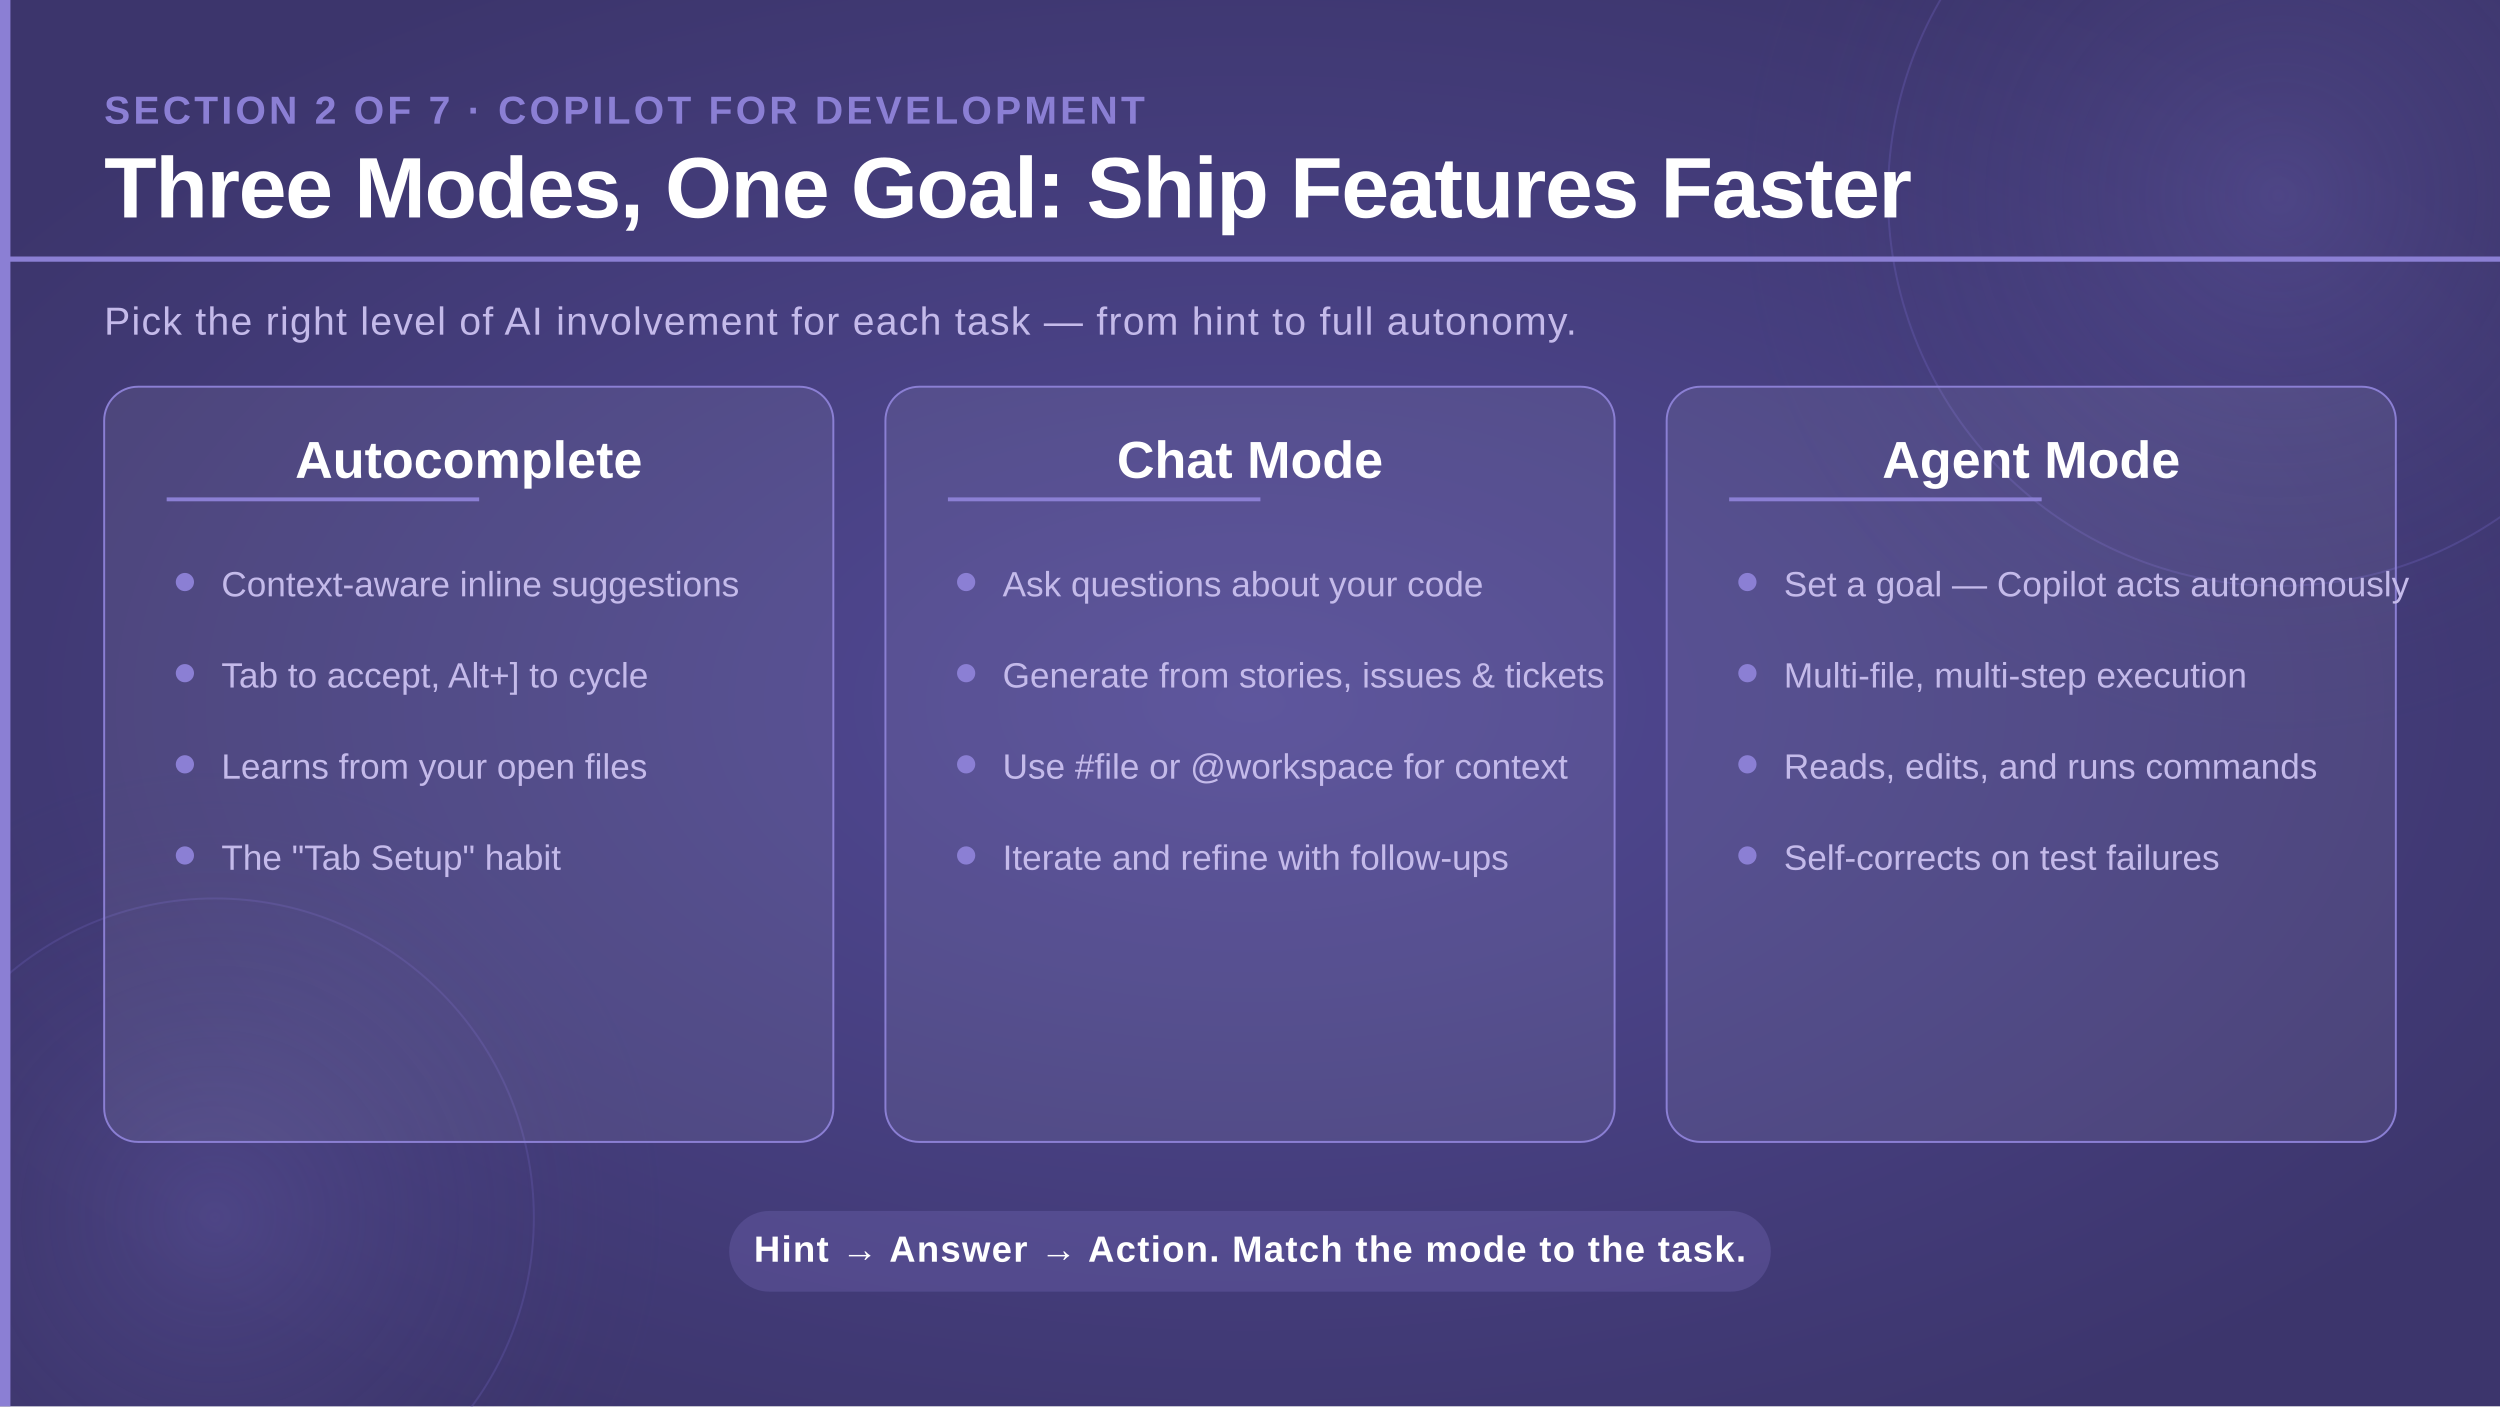
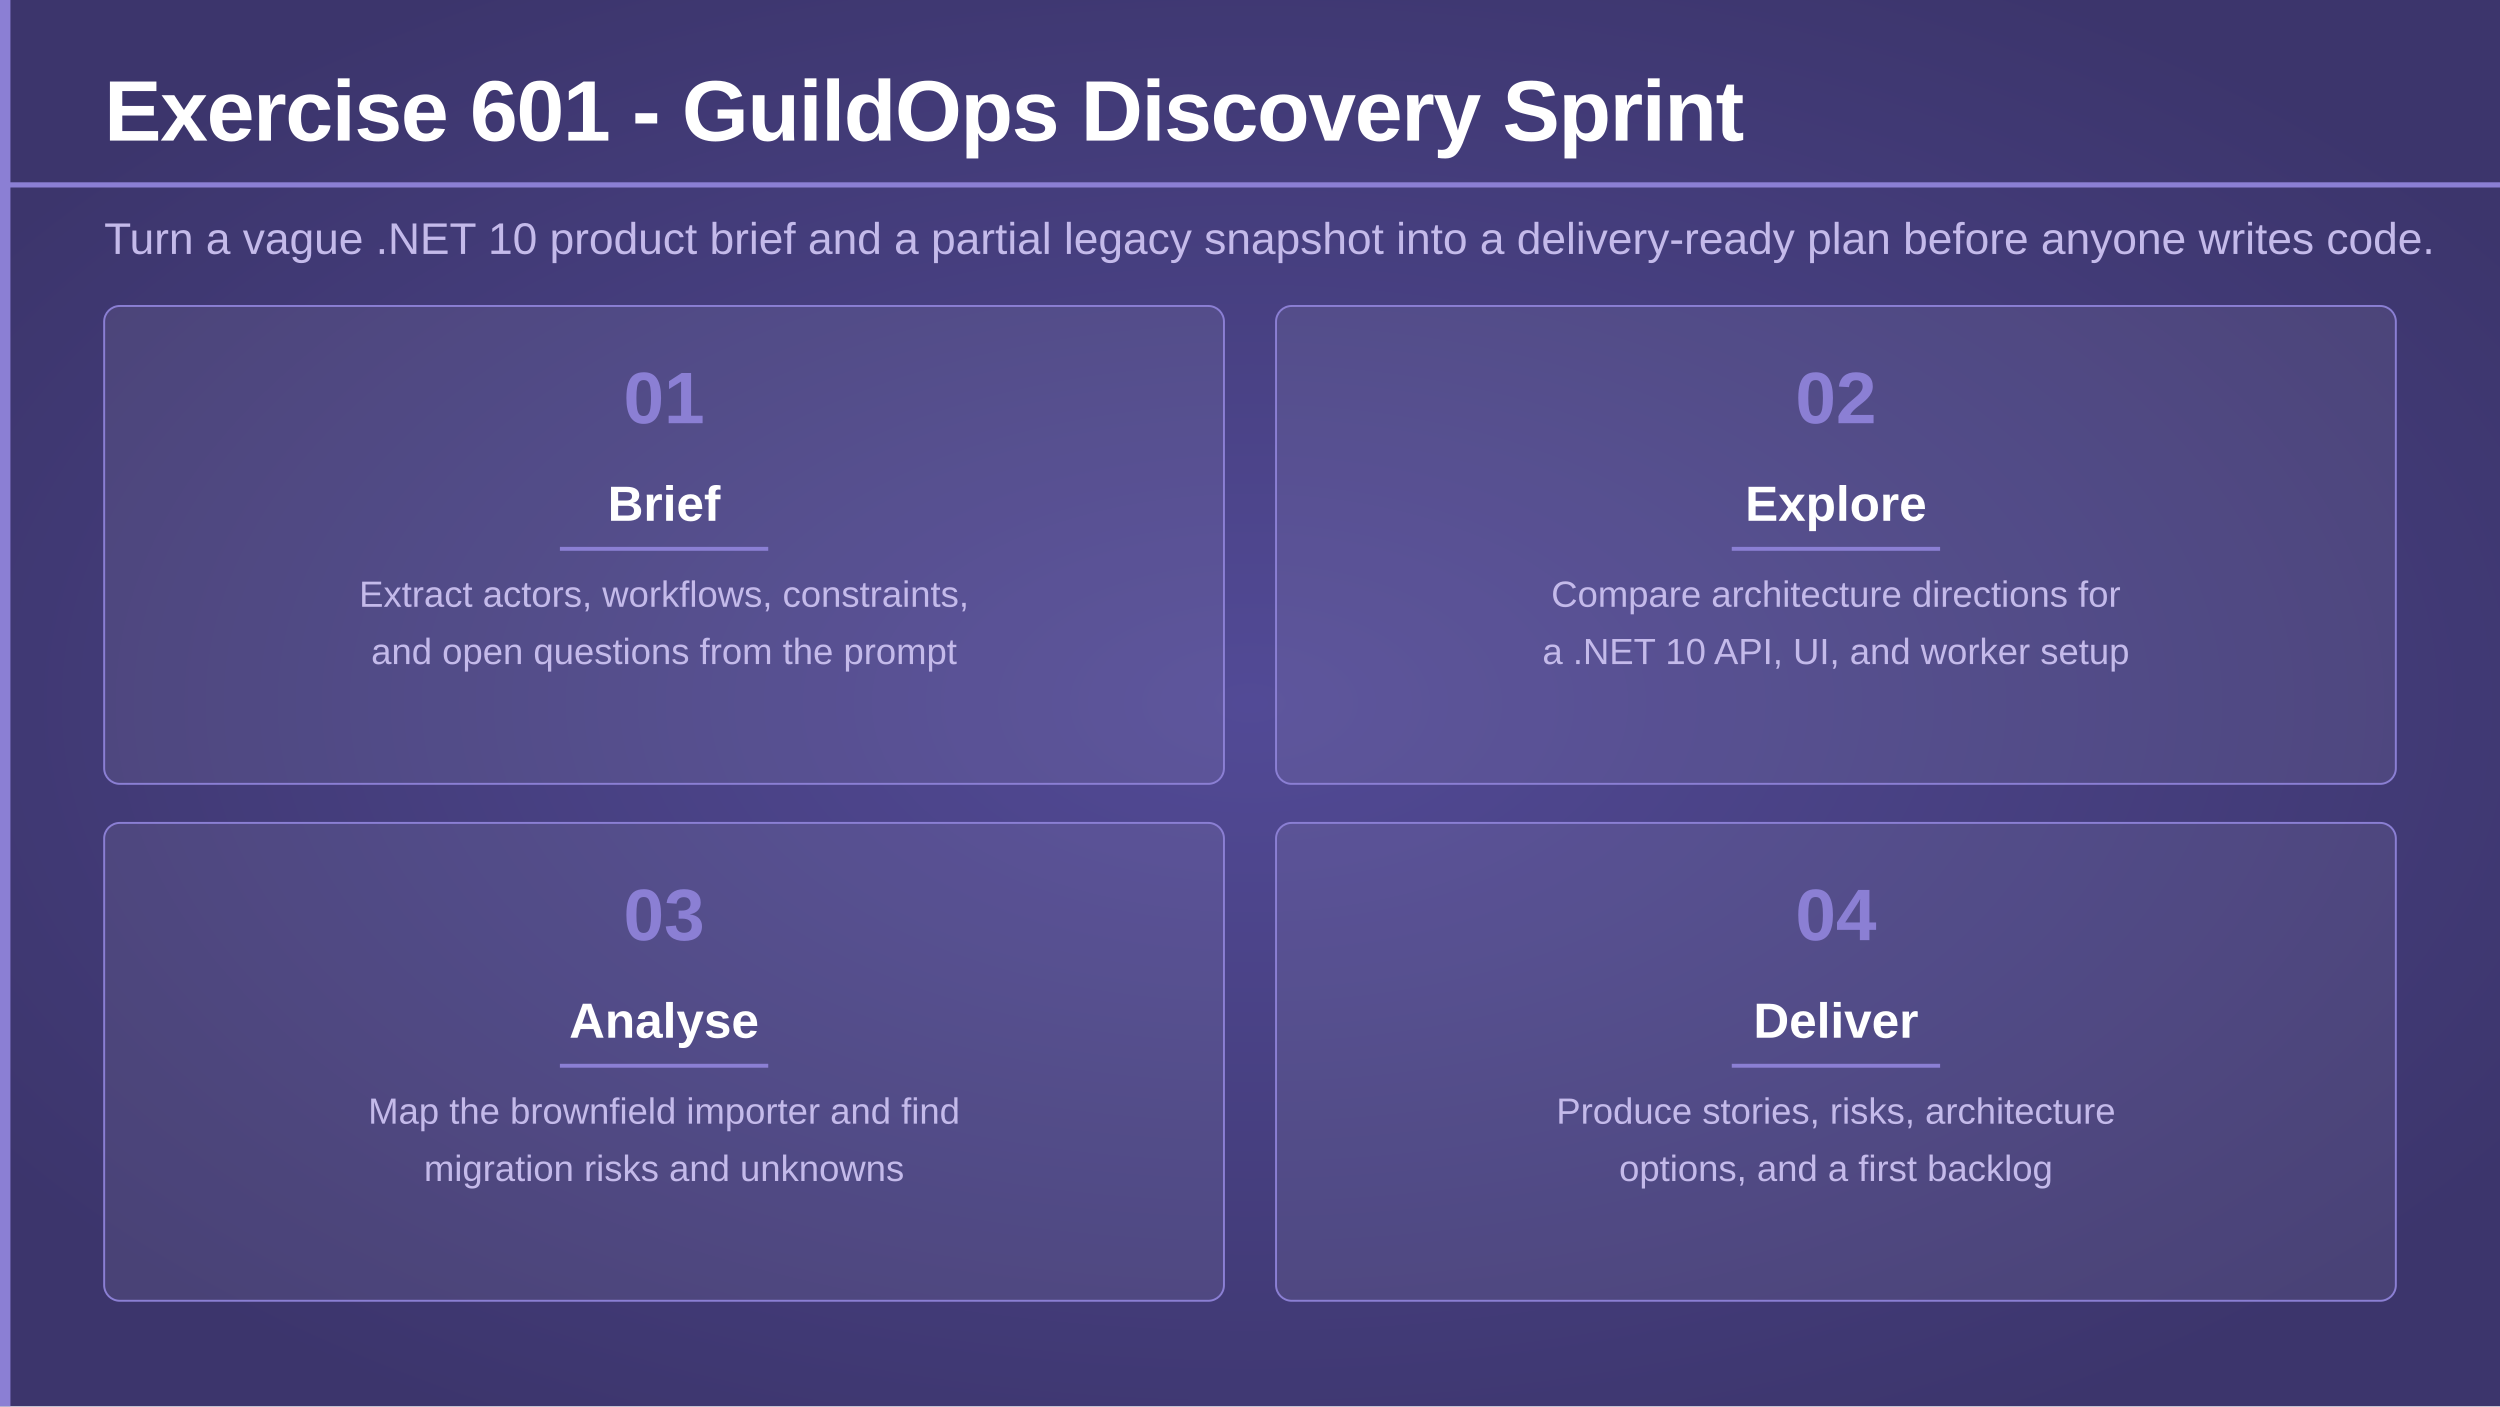
<svg xmlns="http://www.w3.org/2000/svg" viewBox="0 0 1920 1080" width="1920" height="1080">
  <defs>
    <radialGradient id="bgGlow" cx="50%" cy="50%" r="60%">
      <stop offset="0%" stop-color="#524a96" stop-opacity="1" />
      <stop offset="100%" stop-color="#3c356c" stop-opacity="1" />
    </radialGradient>
-     <radialGradient id="circleGlow" cx="50%" cy="50%" r="50%">
-       <stop offset="0%" stop-color="#7c70c8" stop-opacity="0.25" />
-       <stop offset="100%" stop-color="#3c356c" stop-opacity="0" />
-     </radialGradient>
  </defs>
  <rect width="1920" height="1080" fill="url(#bgGlow)" />
-   <circle cx="1750" cy="150" r="420" fill="url(#circleGlow)" />
-   <circle cx="1750" cy="150" r="300" fill="none" stroke="#6a5fb8" stroke-width="1.5" opacity="0.35" />
-   <circle cx="165" cy="935" r="350" fill="url(#circleGlow)" />
-   <circle cx="165" cy="935" r="245" fill="none" stroke="#6a5fb8" stroke-width="1.5" opacity="0.3" />
  <rect x="0" y="0" width="8" height="1080" fill="#8b7fd4" />
-   <text x="80" y="95" font-family="'Segoe UI', 'Helvetica Neue', Arial, sans-serif" font-size="30" font-weight="700" fill="#8b7fd4" letter-spacing="2.5">SECTION 2 OF 7  ·  COPILOT FOR DEVELOPMENT</text>
-   <text x="80" y="167" font-family="'Segoe UI', 'Helvetica Neue', Arial, sans-serif" font-size="66" font-weight="700" fill="#ffffff" letter-spacing="-1">Three Modes, One Goal: Ship Features Faster</text>
-   <rect x="0" y="197" width="1920" height="4" fill="#8b7fd4" />
-   <text x="80" y="257" font-family="'Segoe UI', 'Helvetica Neue', Arial, sans-serif" font-size="30" font-weight="300" fill="#c4baea" letter-spacing="1">Pick the right level of AI involvement for each task — from hint to full autonomy.</text>
-   <rect x="80" y="297" width="560" height="580" rx="26" fill="#ffffff" fill-opacity="0.07" stroke="#8b7fd4" stroke-width="1.5" />
-   <text x="360" y="367" text-anchor="middle" font-family="'Segoe UI', 'Helvetica Neue', Arial, sans-serif" font-size="40" font-weight="700" fill="#ffffff">Autocomplete</text>
-   <rect x="128" y="382" width="240" height="3" fill="#8b7fd4" />
-   <circle cx="142" cy="447" r="7" fill="#8b7fd4" />
-   <text x="170" y="458" font-family="'Segoe UI', 'Helvetica Neue', Arial, sans-serif" font-size="27" font-weight="300" fill="#c4baea">Context-aware inline suggestions</text>
-   <circle cx="142" cy="517" r="7" fill="#8b7fd4" />
-   <text x="170" y="528" font-family="'Segoe UI', 'Helvetica Neue', Arial, sans-serif" font-size="27" font-weight="300" fill="#c4baea">Tab to accept, Alt+] to cycle</text>
-   <circle cx="142" cy="587" r="7" fill="#8b7fd4" />
-   <text x="170" y="598" font-family="'Segoe UI', 'Helvetica Neue', Arial, sans-serif" font-size="27" font-weight="300" fill="#c4baea">Learns from your open files</text>
-   <circle cx="142" cy="657" r="7" fill="#8b7fd4" />
-   <text x="170" y="668" font-family="'Segoe UI', 'Helvetica Neue', Arial, sans-serif" font-size="27" font-weight="300" fill="#c4baea">The "Tab Setup" habit</text>
-   <rect x="680" y="297" width="560" height="580" rx="26" fill="#ffffff" fill-opacity="0.07" stroke="#8b7fd4" stroke-width="1.5" />
-   <text x="960" y="367" text-anchor="middle" font-family="'Segoe UI', 'Helvetica Neue', Arial, sans-serif" font-size="40" font-weight="700" fill="#ffffff">Chat Mode</text>
-   <rect x="728" y="382" width="240" height="3" fill="#8b7fd4" />
-   <circle cx="742" cy="447" r="7" fill="#8b7fd4" />
-   <text x="770" y="458" font-family="'Segoe UI', 'Helvetica Neue', Arial, sans-serif" font-size="27" font-weight="300" fill="#c4baea">Ask questions about your code</text>
-   <circle cx="742" cy="517" r="7" fill="#8b7fd4" />
-   <text x="770" y="528" font-family="'Segoe UI', 'Helvetica Neue', Arial, sans-serif" font-size="27" font-weight="300" fill="#c4baea">Generate from stories, issues &amp; tickets</text>
-   <circle cx="742" cy="587" r="7" fill="#8b7fd4" />
-   <text x="770" y="598" font-family="'Segoe UI', 'Helvetica Neue', Arial, sans-serif" font-size="27" font-weight="300" fill="#c4baea">Use #file or @workspace for context</text>
-   <circle cx="742" cy="657" r="7" fill="#8b7fd4" />
-   <text x="770" y="668" font-family="'Segoe UI', 'Helvetica Neue', Arial, sans-serif" font-size="27" font-weight="300" fill="#c4baea">Iterate and refine with follow-ups</text>
-   <rect x="1280" y="297" width="560" height="580" rx="26" fill="#ffffff" fill-opacity="0.07" stroke="#8b7fd4" stroke-width="1.5" />
-   <text x="1560" y="367" text-anchor="middle" font-family="'Segoe UI', 'Helvetica Neue', Arial, sans-serif" font-size="40" font-weight="700" fill="#ffffff">Agent Mode</text>
-   <rect x="1328" y="382" width="240" height="3" fill="#8b7fd4" />
-   <circle cx="1342" cy="447" r="7" fill="#8b7fd4" />
-   <text x="1370" y="458" font-family="'Segoe UI', 'Helvetica Neue', Arial, sans-serif" font-size="27" font-weight="300" fill="#c4baea">Set a goal — Copilot acts autonomously</text>
-   <circle cx="1342" cy="517" r="7" fill="#8b7fd4" />
-   <text x="1370" y="528" font-family="'Segoe UI', 'Helvetica Neue', Arial, sans-serif" font-size="27" font-weight="300" fill="#c4baea">Multi-file, multi-step execution</text>
-   <circle cx="1342" cy="587" r="7" fill="#8b7fd4" />
-   <text x="1370" y="598" font-family="'Segoe UI', 'Helvetica Neue', Arial, sans-serif" font-size="27" font-weight="300" fill="#c4baea">Reads, edits, and runs commands</text>
-   <circle cx="1342" cy="657" r="7" fill="#8b7fd4" />
-   <text x="1370" y="668" font-family="'Segoe UI', 'Helvetica Neue', Arial, sans-serif" font-size="27" font-weight="300" fill="#c4baea">Self-corrects on test failures</text>
-   <rect x="560" y="930" width="800" height="62" rx="31" fill="#8b7fd4" opacity="0.22" />
-   <text x="960" y="969" text-anchor="middle" font-family="'Segoe UI', 'Helvetica Neue', Arial, sans-serif" font-size="28" font-weight="600" fill="#ffffff" letter-spacing="1">Hint → Answer → Action. Match the mode to the task.</text>
+   <text x="80" y="108" font-family="'Segoe UI', 'Helvetica Neue', Arial, sans-serif" font-size="66" font-weight="700" fill="#ffffff" letter-spacing="-1">Exercise 601 - GuildOps Discovery Sprint</text>
+   <rect x="0" y="140" width="1920" height="4" fill="#8b7fd4" />
+   <text x="80" y="195" font-family="'Segoe UI', 'Helvetica Neue', Arial, sans-serif" font-size="34" font-weight="300" fill="#c4baea">Turn a vague .NET 10 product brief and a partial legacy snapshot into a delivery-ready plan before anyone writes code.</text>
+   <rect x="80" y="235" width="860" height="367" rx="12" fill="#ffffff" fill-opacity="0.07" stroke="#8b7fd4" stroke-width="1.5" />
+   <text x="510" y="325" text-anchor="middle" font-family="'Segoe UI', 'Helvetica Neue', Arial, sans-serif" font-size="56" font-weight="700" fill="#8b7fd4">01</text>
+   <text x="510" y="400" text-anchor="middle" font-family="'Segoe UI', 'Helvetica Neue', Arial, sans-serif" font-size="38" font-weight="600" fill="#ffffff">Brief</text>
+   <rect x="430" y="420" width="160" height="3" fill="#8b7fd4" />
+   <text x="510" y="466" text-anchor="middle" font-family="'Segoe UI', 'Helvetica Neue', Arial, sans-serif" font-size="28" font-weight="300" fill="#c4baea">Extract actors, workflows, constraints,</text>
+   <text x="510" y="510" text-anchor="middle" font-family="'Segoe UI', 'Helvetica Neue', Arial, sans-serif" font-size="28" font-weight="300" fill="#c4baea">and open questions from the prompt</text>
+   <rect x="980" y="235" width="860" height="367" rx="12" fill="#ffffff" fill-opacity="0.07" stroke="#8b7fd4" stroke-width="1.5" />
+   <text x="1410" y="325" text-anchor="middle" font-family="'Segoe UI', 'Helvetica Neue', Arial, sans-serif" font-size="56" font-weight="700" fill="#8b7fd4">02</text>
+   <text x="1410" y="400" text-anchor="middle" font-family="'Segoe UI', 'Helvetica Neue', Arial, sans-serif" font-size="38" font-weight="600" fill="#ffffff">Explore</text>
+   <rect x="1330" y="420" width="160" height="3" fill="#8b7fd4" />
+   <text x="1410" y="466" text-anchor="middle" font-family="'Segoe UI', 'Helvetica Neue', Arial, sans-serif" font-size="28" font-weight="300" fill="#c4baea">Compare architecture directions for</text>
+   <text x="1410" y="510" text-anchor="middle" font-family="'Segoe UI', 'Helvetica Neue', Arial, sans-serif" font-size="28" font-weight="300" fill="#c4baea">a .NET 10 API, UI, and worker setup</text>
+   <rect x="80" y="632" width="860" height="367" rx="12" fill="#ffffff" fill-opacity="0.07" stroke="#8b7fd4" stroke-width="1.5" />
+   <text x="510" y="722" text-anchor="middle" font-family="'Segoe UI', 'Helvetica Neue', Arial, sans-serif" font-size="56" font-weight="700" fill="#8b7fd4">03</text>
+   <text x="510" y="797" text-anchor="middle" font-family="'Segoe UI', 'Helvetica Neue', Arial, sans-serif" font-size="38" font-weight="600" fill="#ffffff">Analyse</text>
+   <rect x="430" y="817" width="160" height="3" fill="#8b7fd4" />
+   <text x="510" y="863" text-anchor="middle" font-family="'Segoe UI', 'Helvetica Neue', Arial, sans-serif" font-size="28" font-weight="300" fill="#c4baea">Map the brownfield importer and find</text>
+   <text x="510" y="907" text-anchor="middle" font-family="'Segoe UI', 'Helvetica Neue', Arial, sans-serif" font-size="28" font-weight="300" fill="#c4baea">migration risks and unknowns</text>
+   <rect x="980" y="632" width="860" height="367" rx="12" fill="#ffffff" fill-opacity="0.07" stroke="#8b7fd4" stroke-width="1.5" />
+   <text x="1410" y="722" text-anchor="middle" font-family="'Segoe UI', 'Helvetica Neue', Arial, sans-serif" font-size="56" font-weight="700" fill="#8b7fd4">04</text>
+   <text x="1410" y="797" text-anchor="middle" font-family="'Segoe UI', 'Helvetica Neue', Arial, sans-serif" font-size="38" font-weight="600" fill="#ffffff">Deliver</text>
+   <rect x="1330" y="817" width="160" height="3" fill="#8b7fd4" />
+   <text x="1410" y="863" text-anchor="middle" font-family="'Segoe UI', 'Helvetica Neue', Arial, sans-serif" font-size="28" font-weight="300" fill="#c4baea">Produce stories, risks, architecture</text>
+   <text x="1410" y="907" text-anchor="middle" font-family="'Segoe UI', 'Helvetica Neue', Arial, sans-serif" font-size="28" font-weight="300" fill="#c4baea">options, and a first backlog</text>
</svg>
